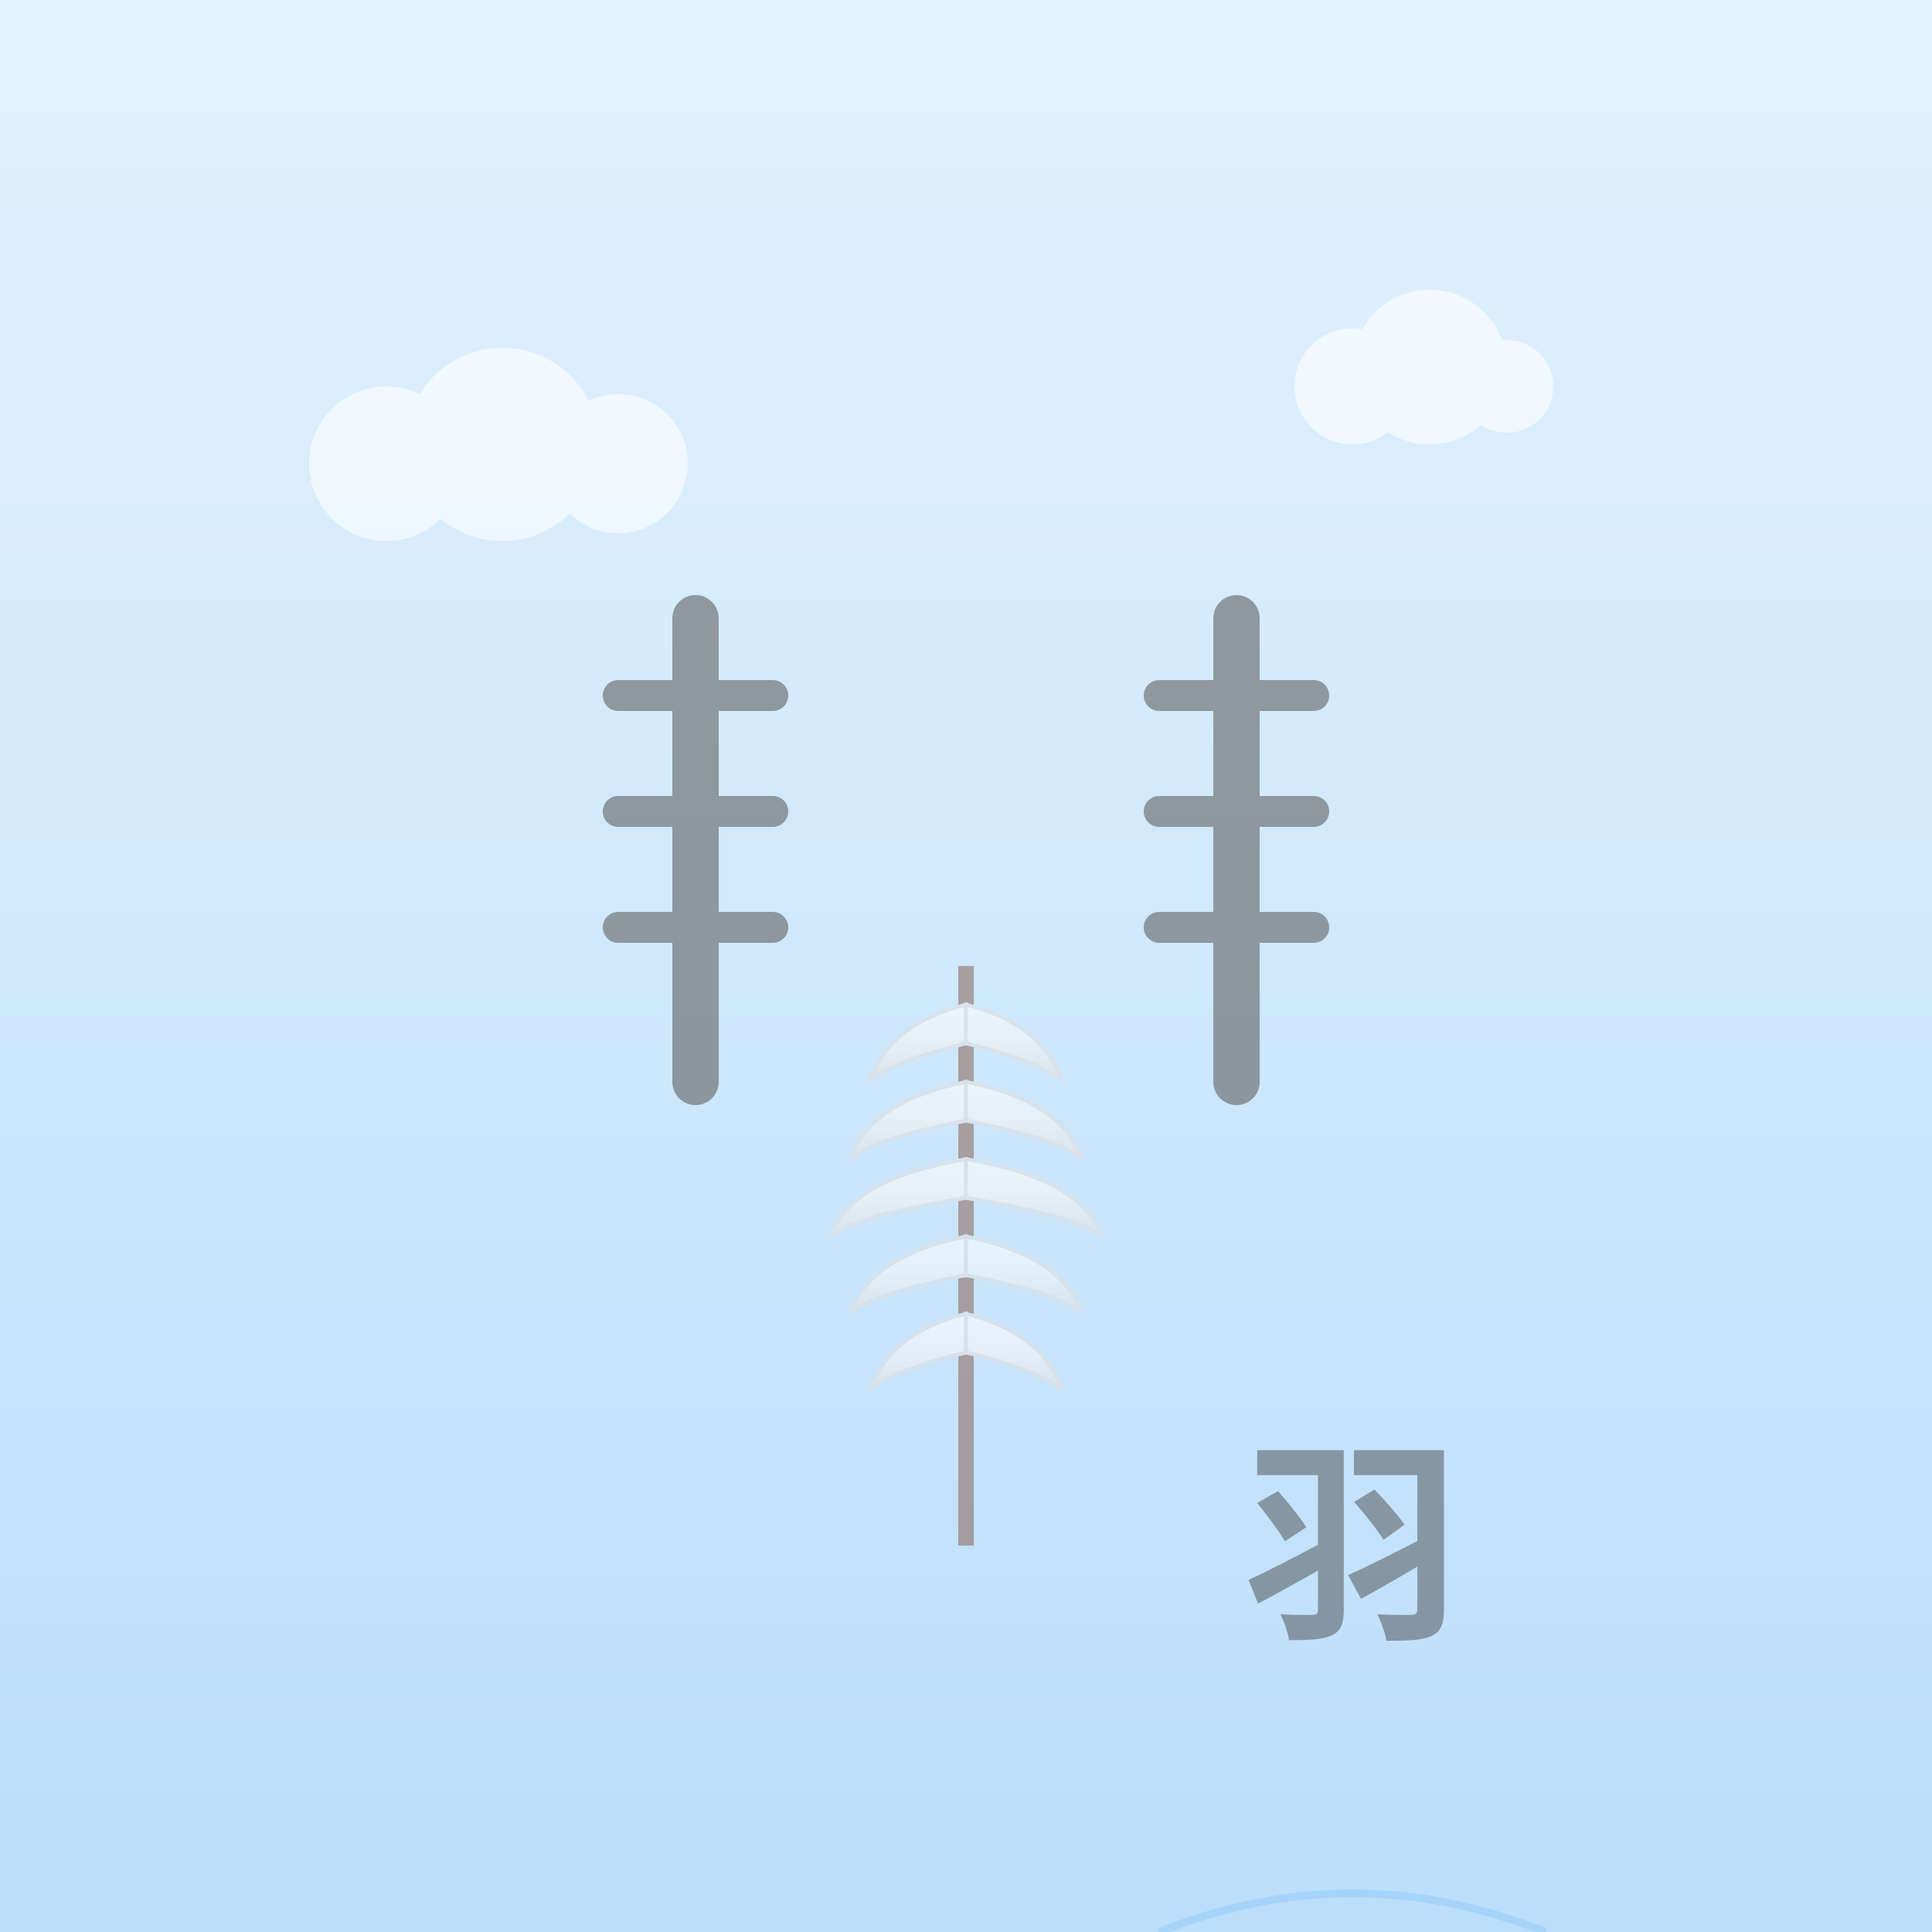
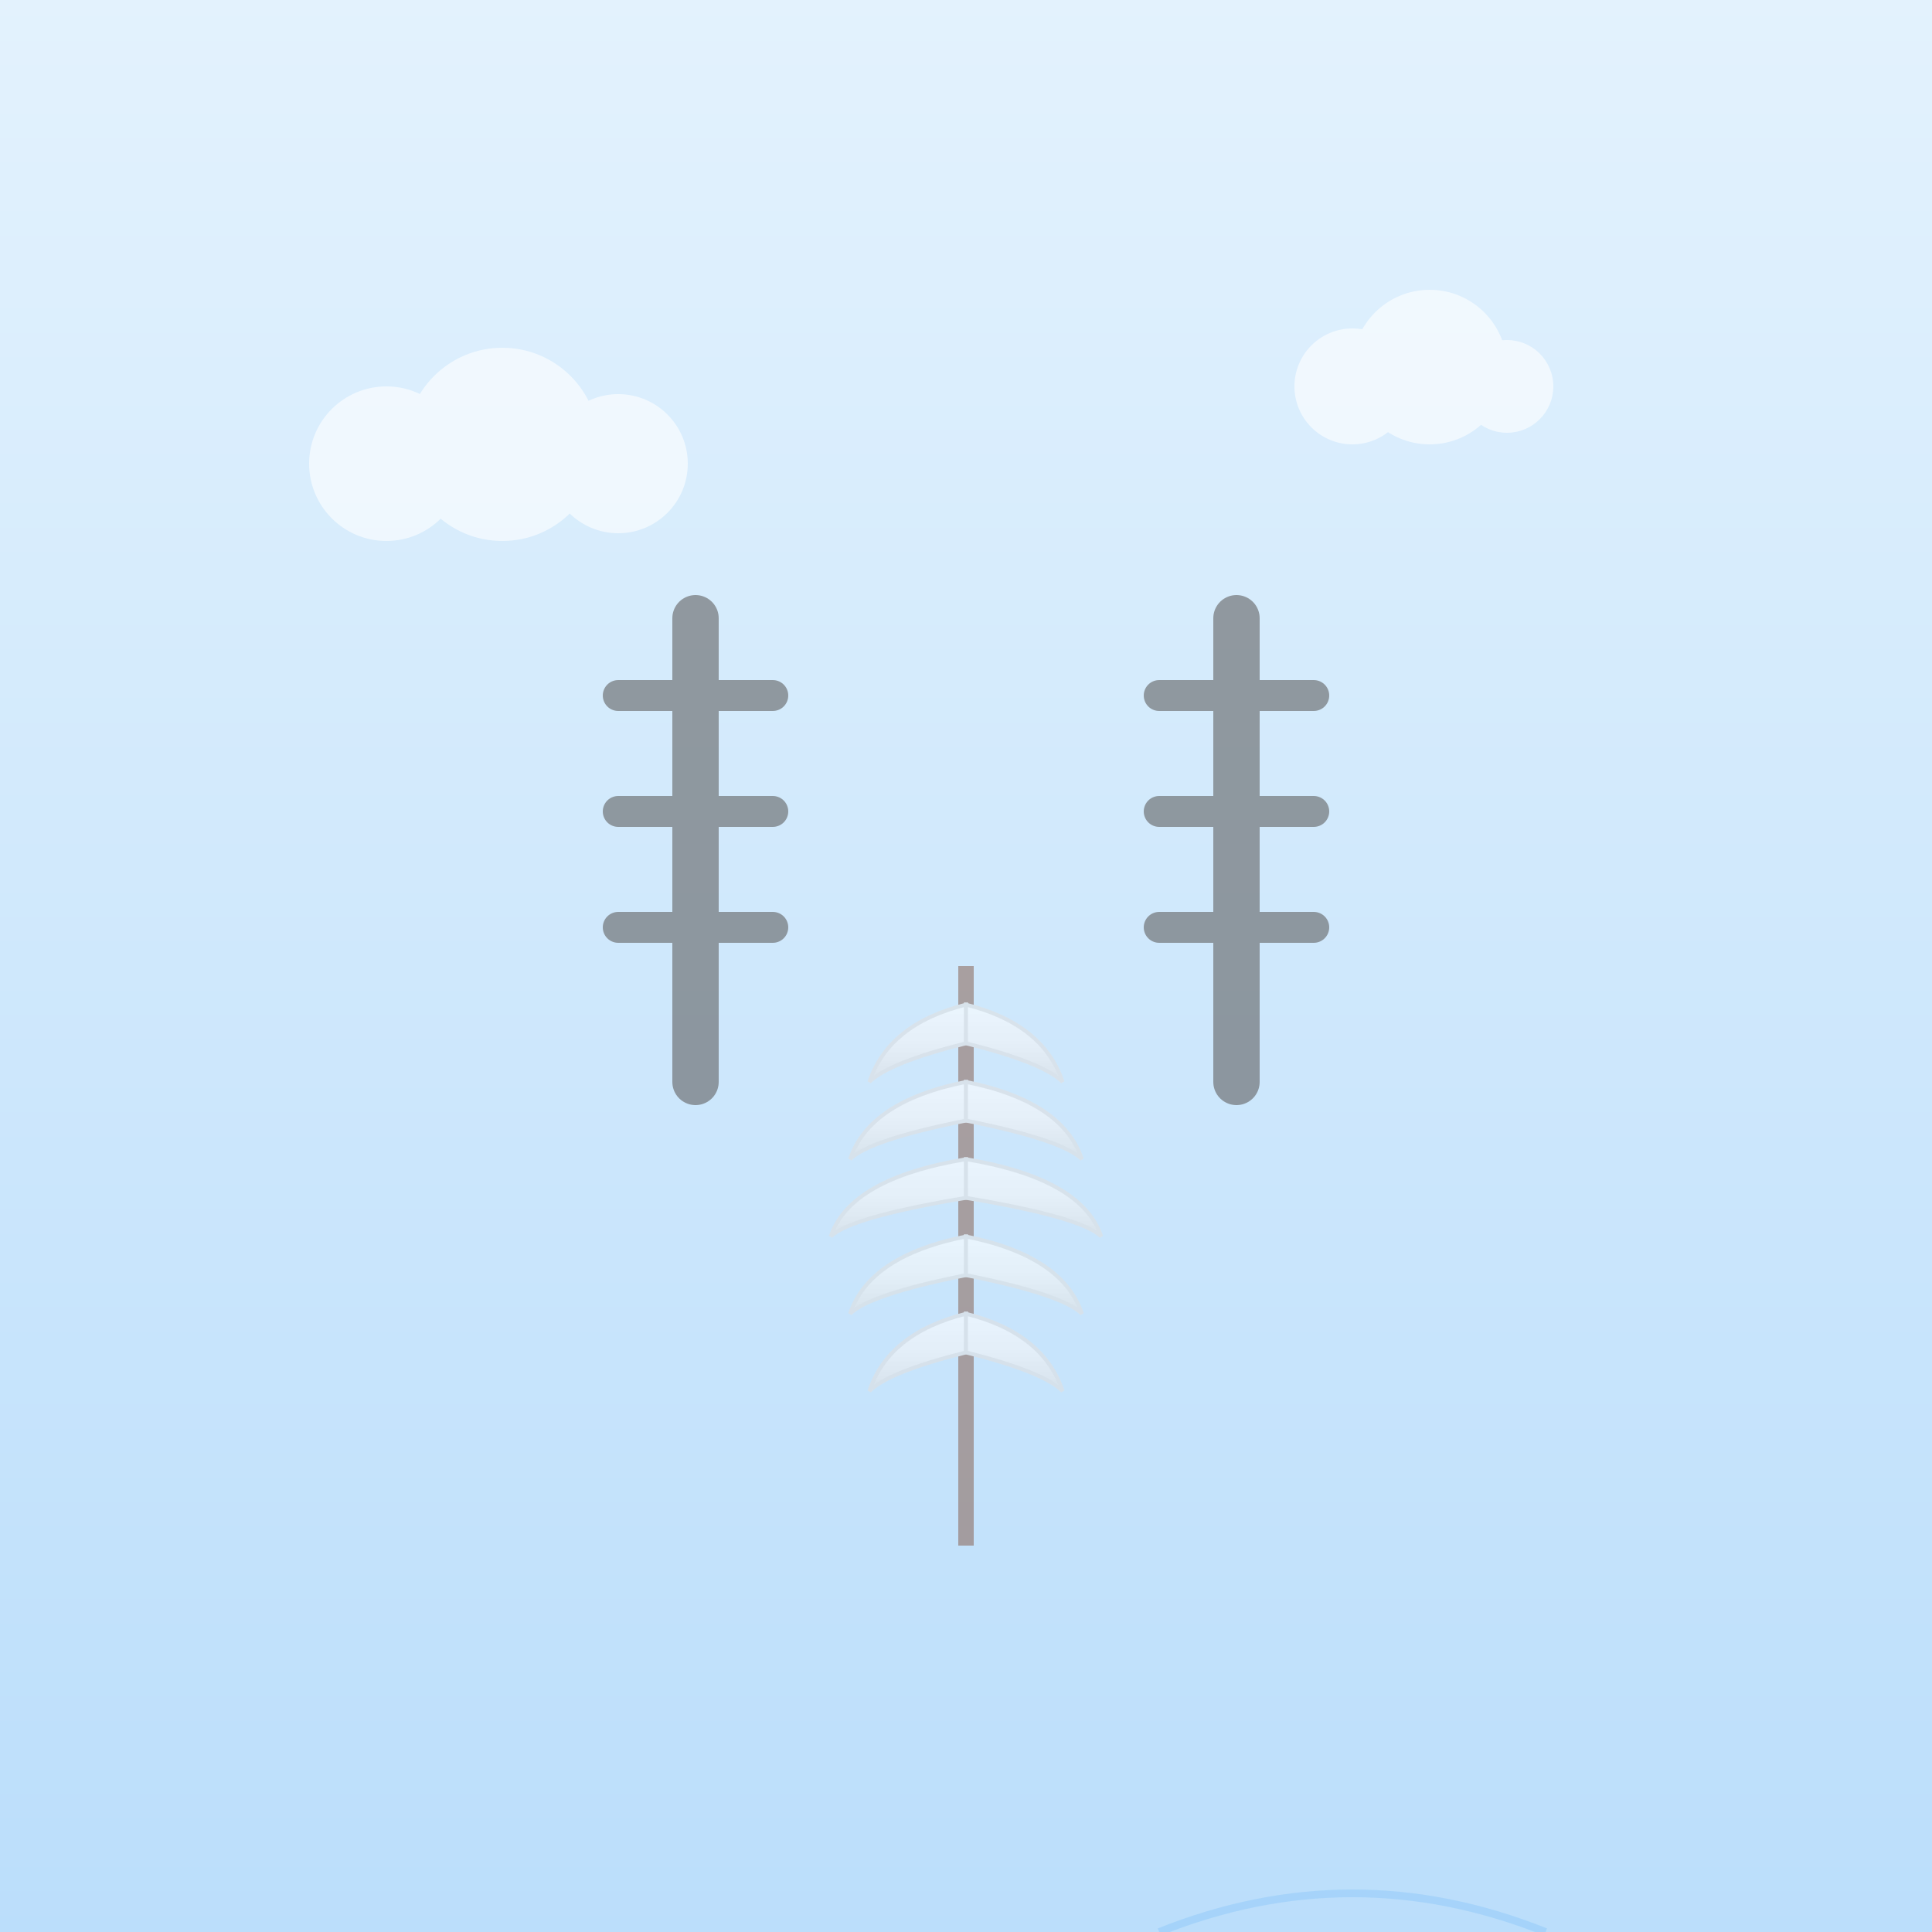
<svg xmlns="http://www.w3.org/2000/svg" width="500" height="500" viewBox="0 0 500 500">
  <defs>
    <linearGradient id="bgGrad124" x1="0%" y1="0%" x2="0%" y2="100%">
      <stop offset="0%" style="stop-color:#e3f2fd;stop-opacity:1" />
      <stop offset="100%" style="stop-color:#bbdefb;stop-opacity:1" />
    </linearGradient>
    <linearGradient id="featherGrad124" x1="0%" y1="0%" x2="0%" y2="100%">
      <stop offset="0%" style="stop-color:#ffffff;stop-opacity:1" />
      <stop offset="50%" style="stop-color:#f5f5f5;stop-opacity:1" />
      <stop offset="100%" style="stop-color:#e0e0e0;stop-opacity:1" />
    </linearGradient>
  </defs>
  <rect width="500" height="500" fill="url(#bgGrad124)" />
  <g fill="#ffffff" opacity="0.6">
    <circle cx="100" cy="120" r="20" />
    <circle cx="130" cy="115" r="25" />
    <circle cx="160" cy="120" r="18" />
    <circle cx="350" cy="100" r="15" />
    <circle cx="370" cy="95" r="20" />
    <circle cx="390" cy="100" r="12" />
    <path d="M180 160 L180 280" stroke="#616161" stroke-width="12" fill="none" stroke-linecap="round" />
    <path d="M160 180 L200 180" stroke="#616161" stroke-width="8" fill="none" stroke-linecap="round" />
    <path d="M160 210 L200 210" stroke="#616161" stroke-width="8" fill="none" stroke-linecap="round" />
    <path d="M160 240 L200 240" stroke="#616161" stroke-width="8" fill="none" stroke-linecap="round" />
    <path d="M320 160 L320 280" stroke="#616161" stroke-width="12" fill="none" stroke-linecap="round" />
    <path d="M300 180 L340 180" stroke="#616161" stroke-width="8" fill="none" stroke-linecap="round" />
    <path d="M300 210 L340 210" stroke="#616161" stroke-width="8" fill="none" stroke-linecap="round" />
    <path d="M300 240 L340 240" stroke="#616161" stroke-width="8" fill="none" stroke-linecap="round" />
    <g transform="translate(250,300)">
      <path d="M0 -50 L0 100" stroke="#8d6e63" stroke-width="4" fill="none" />
      <g fill="url(#featherGrad124)" stroke="#e0e0e0" stroke-width="1">
        <path d="M0 -40 Q-20 -35 -25 -20 Q-20 -25 0 -30 Z" />
        <path d="M0 -20 Q-25 -15 -30 0 Q-25 -5 0 -10 Z" />
        <path d="M0 0 Q-30 5 -35 20 Q-30 15 0 10 Z" />
        <path d="M0 20 Q-25 25 -30 40 Q-25 35 0 30 Z" />
        <path d="M0 40 Q-20 45 -25 60 Q-20 55 0 50 Z" />
        <path d="M0 -40 Q20 -35 25 -20 Q20 -25 0 -30 Z" />
        <path d="M0 -20 Q25 -15 30 0 Q25 -5 0 -10 Z" />
        <path d="M0 0 Q30 5 35 20 Q30 15 0 10 Z" />
        <path d="M0 20 Q25 25 30 40 Q25 35 0 30 Z" />
        <path d="M0 40 Q20 45 25 60 Q20 55 0 50 Z" />
      </g>
      <g transform="translate(380,200)" fill="#424242" opacity="0.7">
        <ellipse cx="0" cy="0" rx="12" ry="6" />
        <ellipse cx="-8" cy="-2" rx="15" ry="4" transform="rotate(-20)" />
        <ellipse cx="8" cy="-2" rx="15" ry="4" transform="rotate(20)" />
        <circle cx="10" cy="-2" r="4" />
        <path d="M14 -2 L18 -1" stroke="#ff9800" stroke-width="2" />
      </g>
      <g opacity="0.8">
        <g transform="translate(120,250) rotate(45)">
          <path d="M0 -10 L0 20" stroke="#8d6e63" stroke-width="2" fill="none" />
          <path d="M0 -8 Q-5 -5 -6 0 Q-5 -2 0 -4 Z" fill="url(#featherGrad124)" />
          <path d="M0 -4 Q5 -1 6 4 Q5 2 0 0 Z" fill="url(#featherGrad124)" />
          <path d="M0 0 Q-4 3 -5 8 Q-4 6 0 4 Z" fill="url(#featherGrad124)" />
          <path d="M0 4 Q4 7 5 12 Q4 10 0 8 Z" fill="url(#featherGrad124)" />
        </g>
        <g transform="translate(400,300) rotate(-30)">
          <path d="M0 -8 L0 16" stroke="#8d6e63" stroke-width="2" fill="none" />
          <path d="M0 -6 Q-4 -4 -5 0 Q-4 -1 0 -3 Z" fill="url(#featherGrad124)" />
          <path d="M0 -3 Q4 -1 5 3 Q4 1 0 0 Z" fill="url(#featherGrad124)" />
          <path d="M0 0 Q-3 2 -4 6 Q-3 4 0 3 Z" fill="url(#featherGrad124)" />
          <path d="M0 3 Q3 5 4 9 Q3 7 0 6 Z" fill="url(#featherGrad124)" />
        </g>
      </g>
      <g stroke="#42a5f5" stroke-width="2" opacity="0.3" fill="none">
        <path d="M50 200 Q100 180 150 200" />
        <path d="M350 250 Q400 230 450 250" />
        <path d="M80 350 Q130 330 180 350" />
      </g>
      <g transform="translate(100,350)" fill="#90a4ae" opacity="0.4">
        <path d="M0 0 Q-20 -30 -40 -20 Q-30 -10 -20 -15 Q-10 -20 0 0 Q10 -20 20 -15 Q30 -10 40 -20 Q20 -30 0 0" />
      </g>
      <path d="M150 400 Q250 350 350 400 Q400 420 450 400" stroke="#64b5f6" stroke-width="2" opacity="0.4" fill="none" stroke-dasharray="5,5" />
      <g transform="translate(80,420)" opacity="0.6">
        <ellipse cx="0" cy="0" rx="25" ry="10" fill="#8d6e63" />
        <g fill="url(#featherGrad124)">
          <ellipse cx="-8" cy="-3" rx="3" ry="8" transform="rotate(-15)" />
          <ellipse cx="0" cy="-5" rx="3" ry="8" />
          <ellipse cx="8" cy="-3" rx="3" ry="8" transform="rotate(15)" />
        </g>
      </g>
-       <text x="100" y="120" font-family="serif" font-size="56" font-weight="bold" text-anchor="middle" fill="#424242" opacity="0.8">羽</text>
    </g>
  </g>
</svg>
